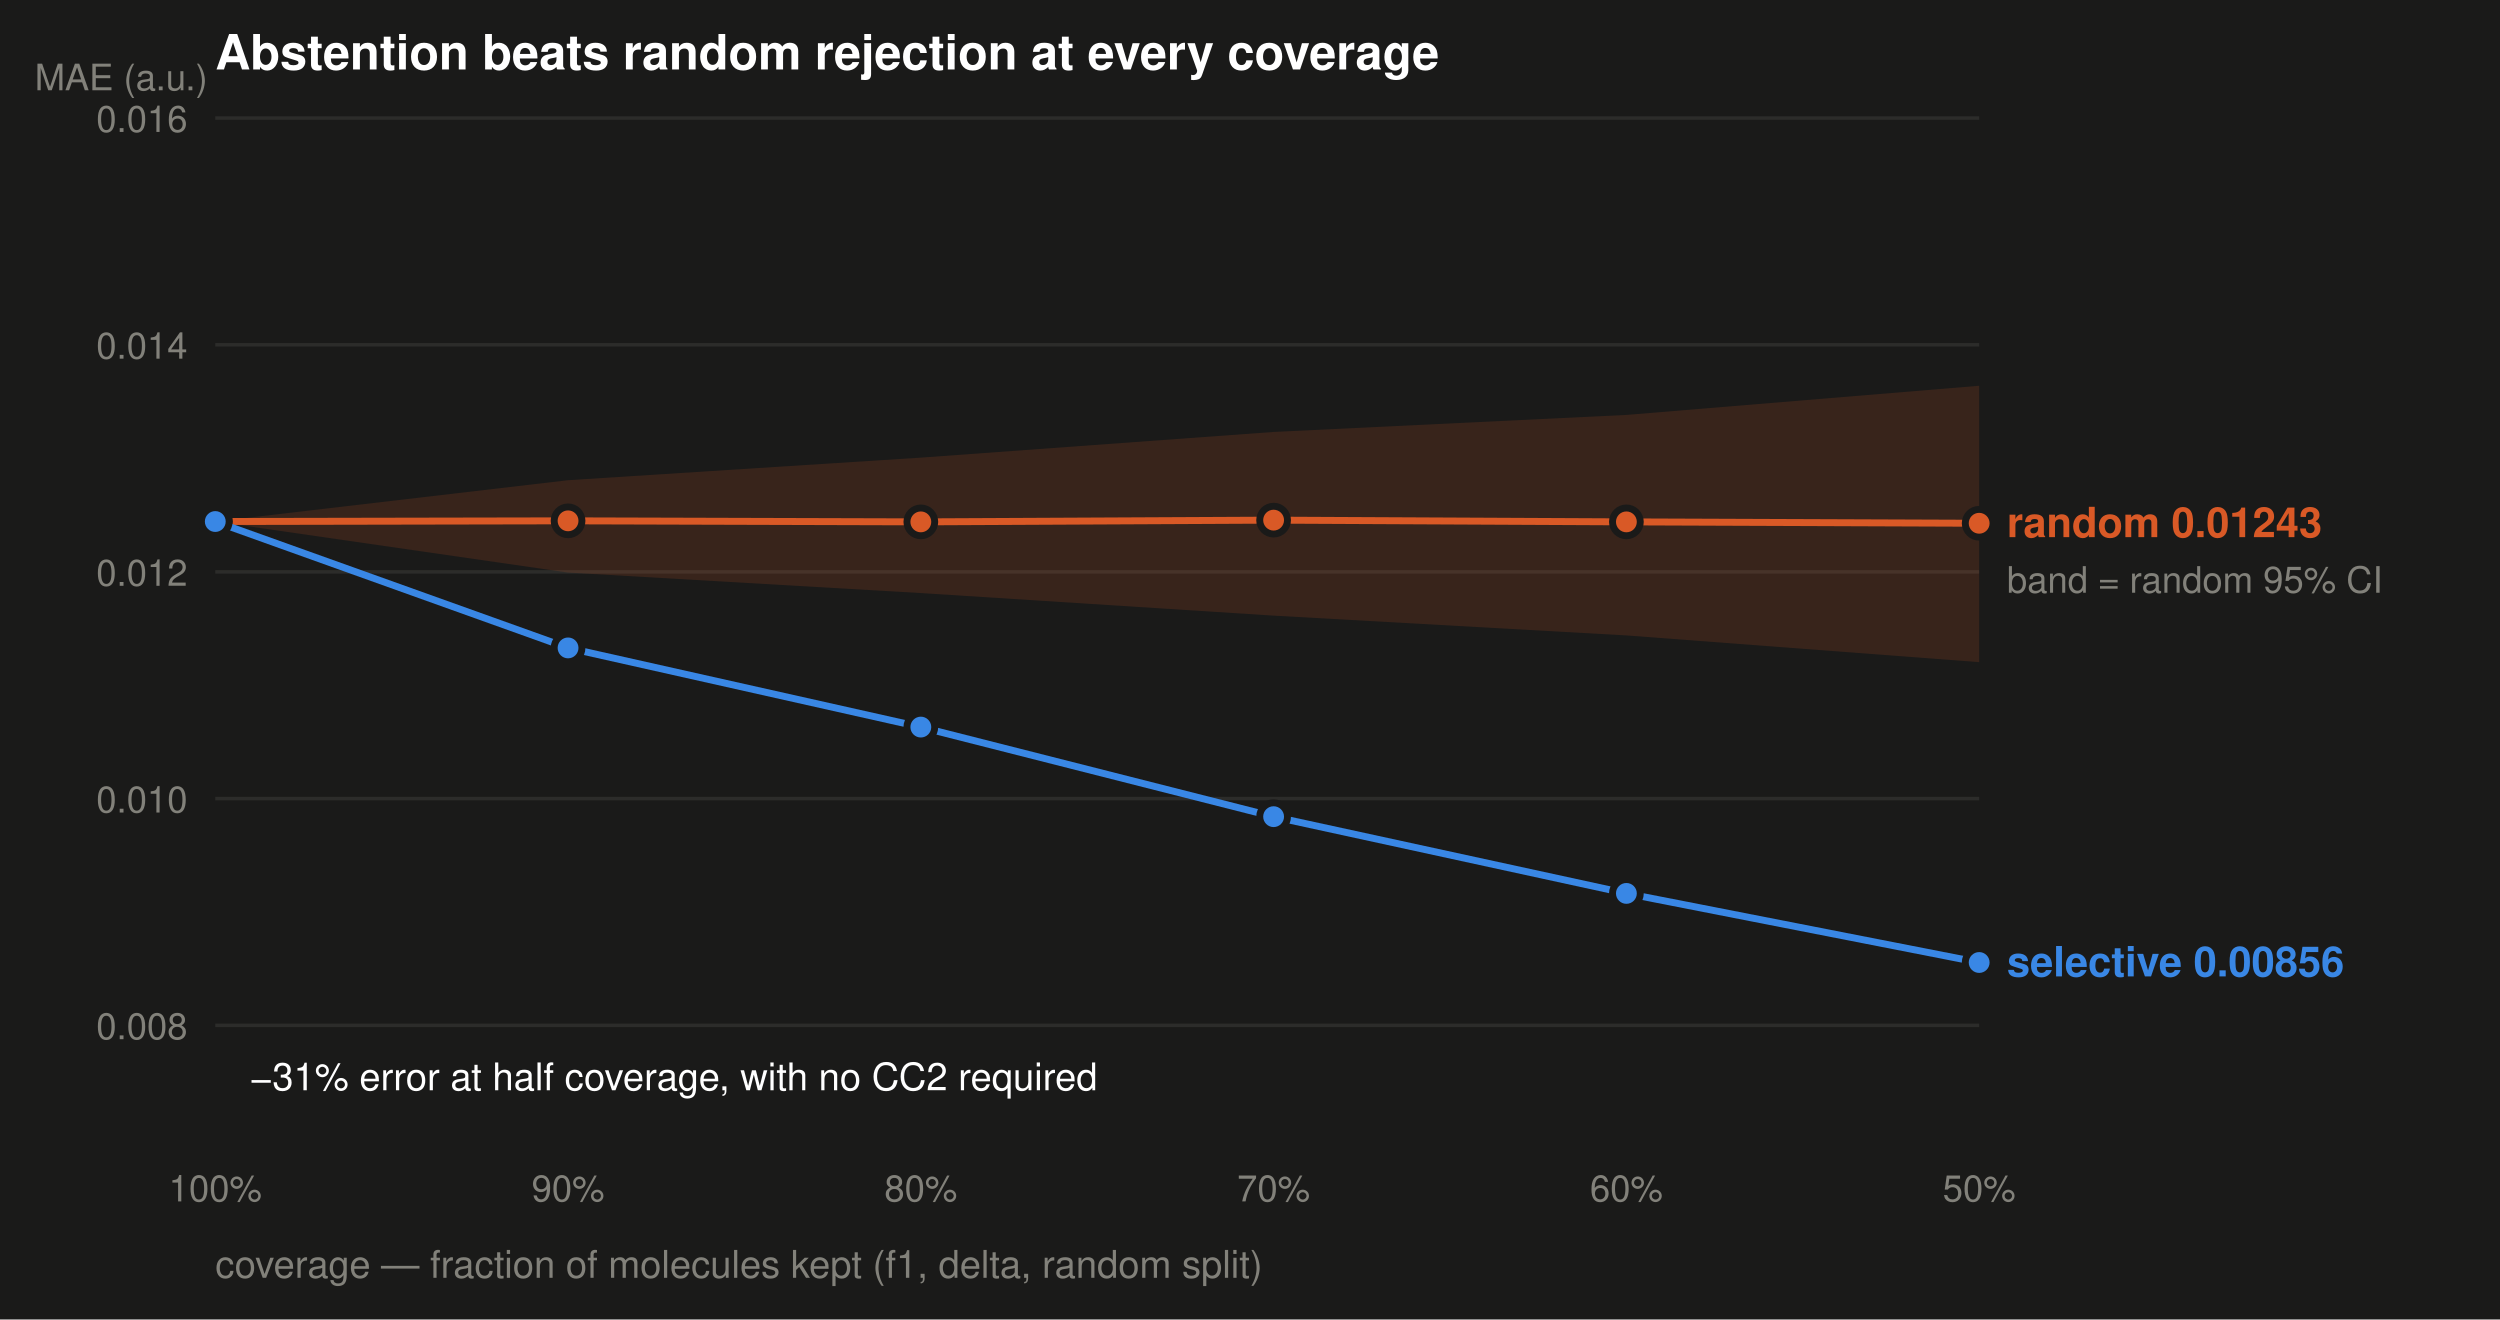
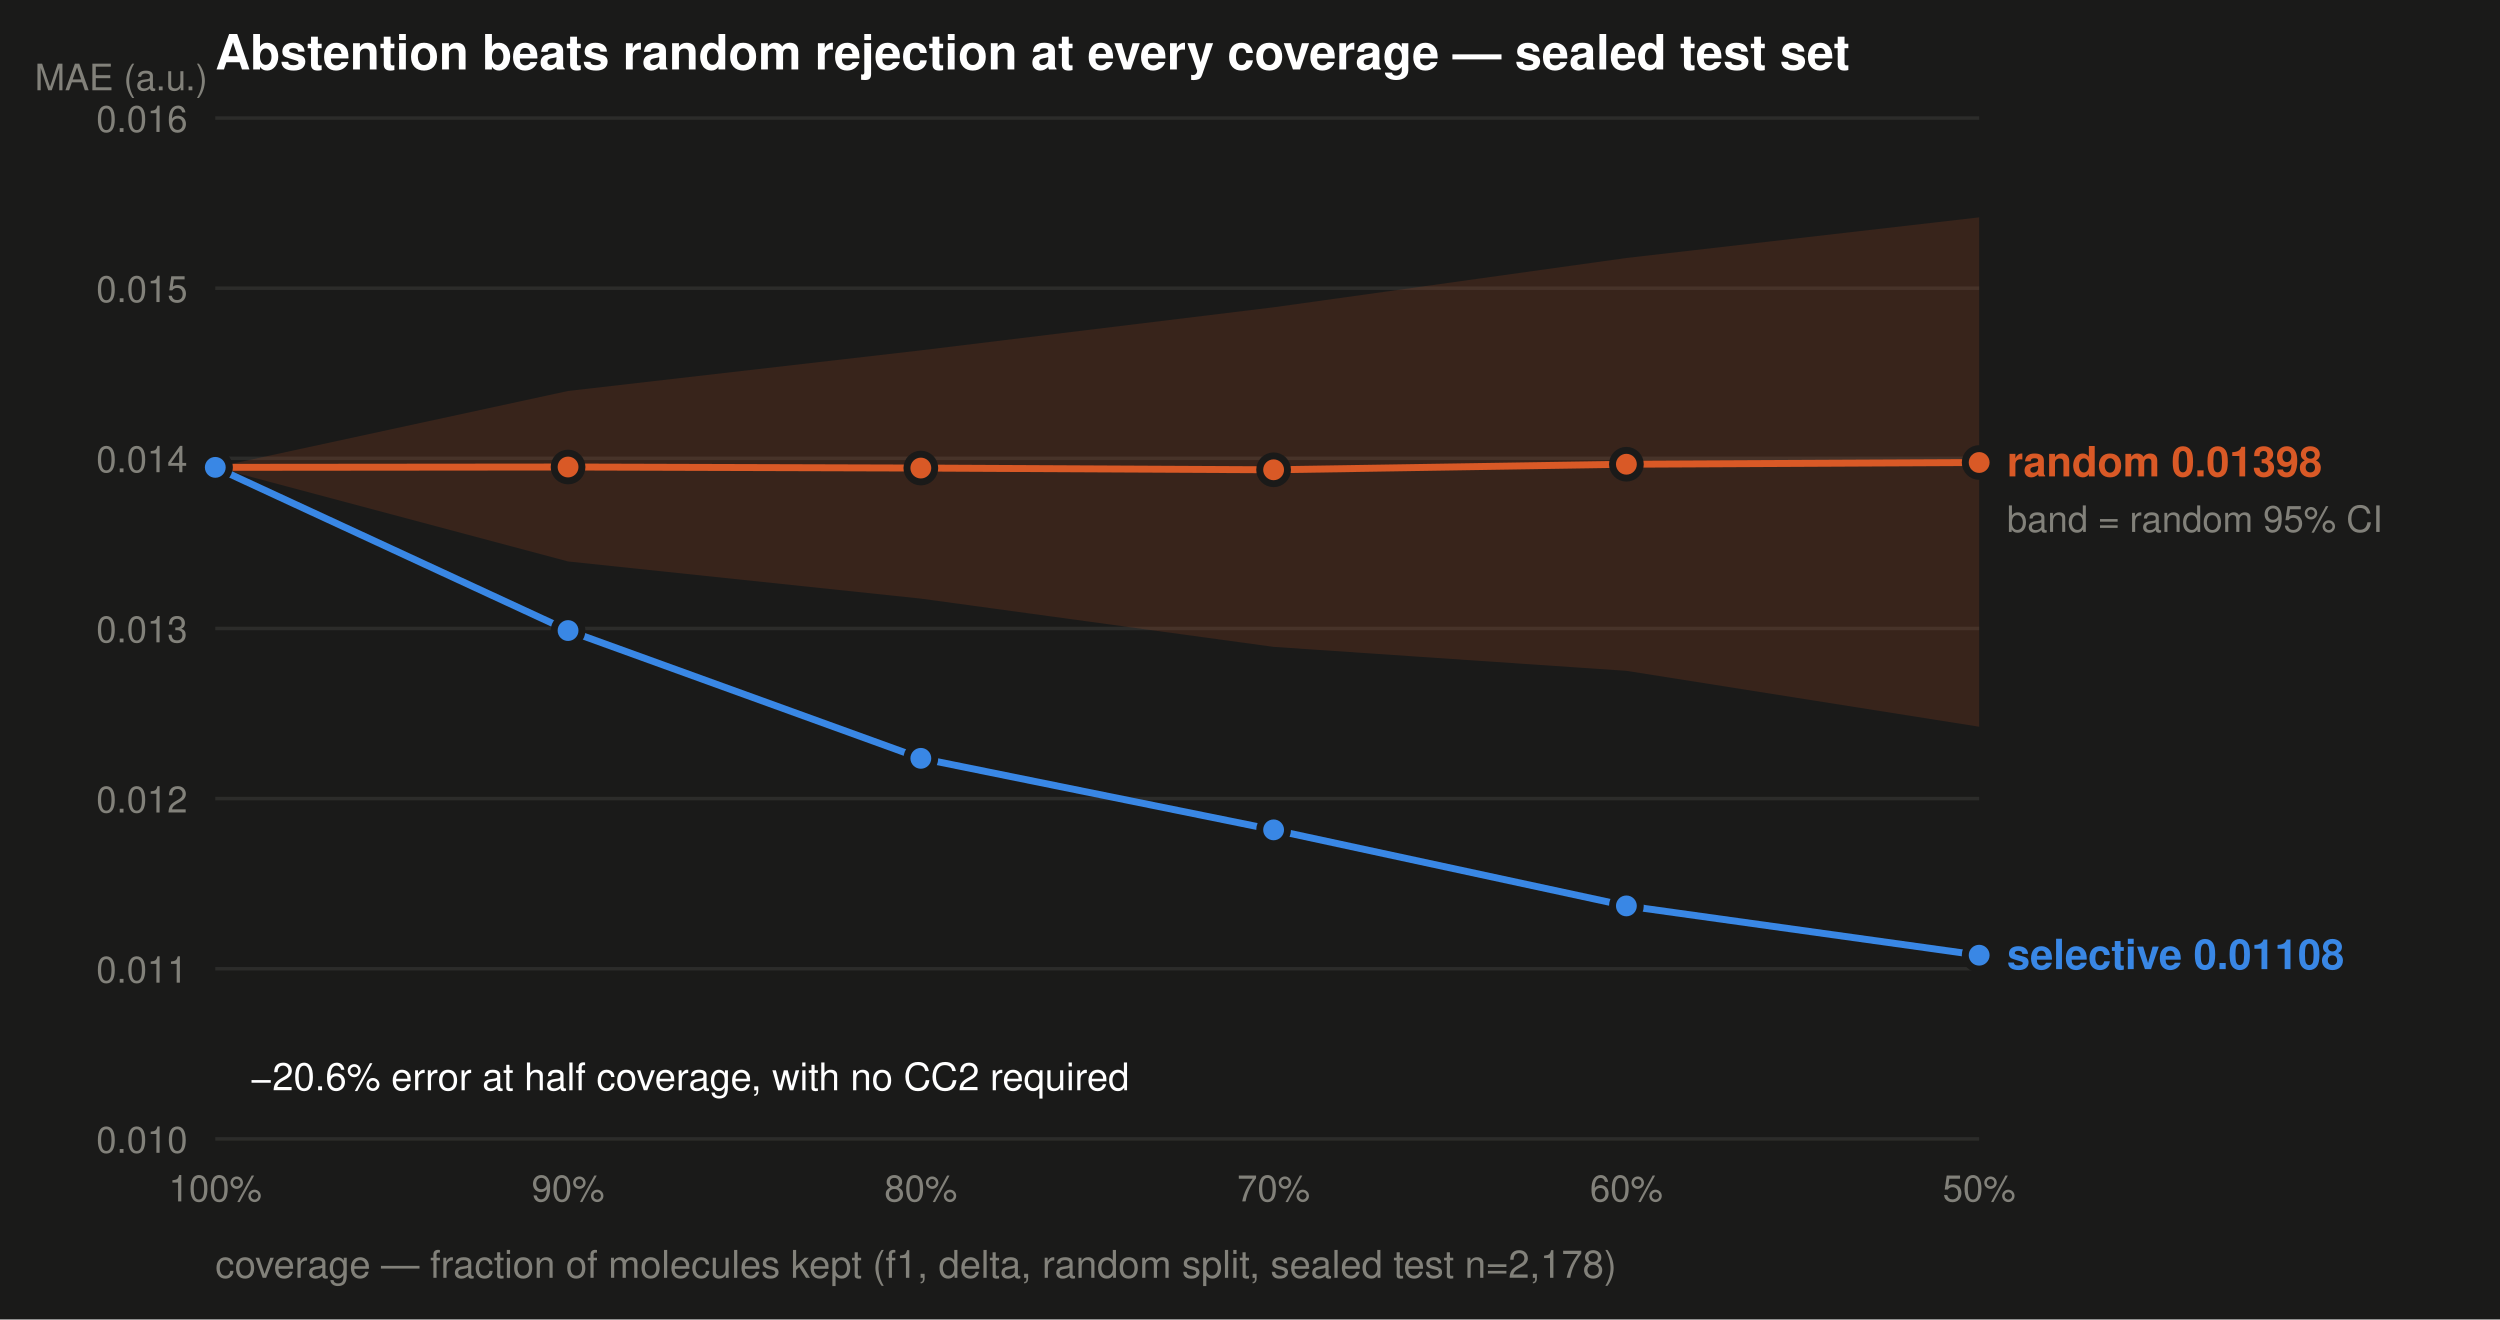
<svg xmlns="http://www.w3.org/2000/svg" viewBox="0 0 720 380" width="720" height="380" font-family="-apple-system,BlinkMacSystemFont,Segoe UI,Helvetica,Arial,sans-serif">
  <rect width="720" height="380" fill="#1a1a19" />
-   <text x="62" y="20" font-size="14" font-weight="600" fill="#ffffff">Abstention beats random rejection at every coverage</text>
-   <text x="62" y="368" font-size="11" fill="#82817a">coverage — fraction of molecules kept (f1, delta, random split)</text>
-   <line x1="62" y1="295.3" x2="570" y2="295.3" stroke="#2c2c2a" stroke-width="1" />
-   <text x="54" y="299.3" font-size="10.5" text-anchor="end" fill="#82817a">0.008</text>
+   <text x="62" y="20" font-size="14" font-weight="600" fill="#ffffff">Abstention beats random rejection at every coverage — sealed test set</text>
+   <text x="62" y="368" font-size="11" fill="#82817a">coverage — fraction of molecules kept (f1, delta, random split, sealed test n=2,178)</text>
+   <line x1="62" y1="328.0" x2="570" y2="328.0" stroke="#2c2c2a" stroke-width="1" />
+   <text x="54" y="332.0" font-size="10.5" text-anchor="end" fill="#82817a">0.010</text>
+   <line x1="62" y1="279.0" x2="570" y2="279.0" stroke="#2c2c2a" stroke-width="1" />
+   <text x="54" y="283.0" font-size="10.5" text-anchor="end" fill="#82817a">0.011</text>
  <line x1="62" y1="230.0" x2="570" y2="230.0" stroke="#2c2c2a" stroke-width="1" />
-   <text x="54" y="234.0" font-size="10.5" text-anchor="end" fill="#82817a">0.010</text>
-   <line x1="62" y1="164.7" x2="570" y2="164.7" stroke="#2c2c2a" stroke-width="1" />
-   <text x="54" y="168.7" font-size="10.5" text-anchor="end" fill="#82817a">0.012</text>
-   <line x1="62" y1="99.3" x2="570" y2="99.3" stroke="#2c2c2a" stroke-width="1" />
-   <text x="54" y="103.3" font-size="10.5" text-anchor="end" fill="#82817a">0.014</text>
+   <text x="54" y="234.0" font-size="10.5" text-anchor="end" fill="#82817a">0.012</text>
+   <line x1="62" y1="181.0" x2="570" y2="181.0" stroke="#2c2c2a" stroke-width="1" />
+   <text x="54" y="185.0" font-size="10.5" text-anchor="end" fill="#82817a">0.013</text>
+   <line x1="62" y1="132.0" x2="570" y2="132.0" stroke="#2c2c2a" stroke-width="1" />
+   <text x="54" y="136.0" font-size="10.5" text-anchor="end" fill="#82817a">0.014</text>
+   <line x1="62" y1="83.0" x2="570" y2="83.0" stroke="#2c2c2a" stroke-width="1" />
+   <text x="54" y="87.0" font-size="10.5" text-anchor="end" fill="#82817a">0.015</text>
  <line x1="62" y1="34.0" x2="570" y2="34.0" stroke="#2c2c2a" stroke-width="1" />
  <text x="54" y="38.0" font-size="10.5" text-anchor="end" fill="#82817a">0.016</text>
  <text x="10" y="26" font-size="10.5" fill="#82817a">MAE (a.u.)</text>
  <text x="62.0" y="346" font-size="10.5" text-anchor="middle" fill="#82817a">100%</text>
  <text x="163.6" y="346" font-size="10.5" text-anchor="middle" fill="#82817a">90%</text>
  <text x="265.2" y="346" font-size="10.5" text-anchor="middle" fill="#82817a">80%</text>
  <text x="366.8" y="346" font-size="10.5" text-anchor="middle" fill="#82817a">70%</text>
  <text x="468.4" y="346" font-size="10.5" text-anchor="middle" fill="#82817a">60%</text>
  <text x="570.0" y="346" font-size="10.5" text-anchor="middle" fill="#82817a">50%</text>
-   <polygon points="62.0,150.2 163.6,138.3 265.2,131.8 366.8,124.4 468.4,119.5 570.0,111.1 570.0,190.7 468.4,183.0 366.8,177.3 265.2,170.8 163.6,164.9 62.0,150.2" fill="#d95926" opacity="0.16" />
-   <polyline points="62.0,150.2 163.6,150.0 265.2,150.3 366.8,149.8 468.4,150.3 570.0,150.7" fill="none" stroke="#d95926" stroke-width="2" stroke-linejoin="round" stroke-linecap="round" />
-   <circle cx="62.0" cy="150.2" r="4" fill="#d95926" stroke="#1a1a19" stroke-width="2" />
-   <circle cx="163.6" cy="150.0" r="4" fill="#d95926" stroke="#1a1a19" stroke-width="2" />
-   <circle cx="265.2" cy="150.3" r="4" fill="#d95926" stroke="#1a1a19" stroke-width="2" />
-   <circle cx="366.8" cy="149.8" r="4" fill="#d95926" stroke="#1a1a19" stroke-width="2" />
-   <circle cx="468.4" cy="150.3" r="4" fill="#d95926" stroke="#1a1a19" stroke-width="2" />
-   <circle cx="570.0" cy="150.7" r="4" fill="#d95926" stroke="#1a1a19" stroke-width="2" />
-   <text x="578" y="154.7" font-size="12" font-weight="600" fill="#d95926">random 0.01243</text>
-   <polyline points="62.0,150.2 163.6,186.6 265.2,209.4 366.8,235.2 468.4,257.3 570.0,277.2" fill="none" stroke="#3987e5" stroke-width="2" stroke-linejoin="round" stroke-linecap="round" />
-   <circle cx="62.0" cy="150.2" r="4" fill="#3987e5" stroke="#1a1a19" stroke-width="2" />
-   <circle cx="163.6" cy="186.6" r="4" fill="#3987e5" stroke="#1a1a19" stroke-width="2" />
-   <circle cx="265.2" cy="209.4" r="4" fill="#3987e5" stroke="#1a1a19" stroke-width="2" />
-   <circle cx="366.8" cy="235.2" r="4" fill="#3987e5" stroke="#1a1a19" stroke-width="2" />
-   <circle cx="468.4" cy="257.3" r="4" fill="#3987e5" stroke="#1a1a19" stroke-width="2" />
-   <circle cx="570.0" cy="277.2" r="4" fill="#3987e5" stroke="#1a1a19" stroke-width="2" />
-   <text x="578" y="281.2" font-size="12" font-weight="600" fill="#3987e5">selective 0.00856</text>
-   <text x="578" y="170.7" font-size="10.5" fill="#82817a">band = random 95% CI</text>
-   <text x="72" y="314" font-size="11" fill="#ffffff">−31% error at half coverage, with no CC2 required</text>
+   <polygon points="62.0,134.6 163.6,112.6 265.2,100.9 366.8,88.5 468.4,74.3 570.0,62.6 570.0,209.3 468.4,193.2 366.8,186.3 265.2,172.4 163.6,161.7 62.0,134.6" fill="#d95926" opacity="0.16" />
+   <polyline points="62.0,134.6 163.6,134.5 265.2,134.8 366.8,135.3 468.4,133.7 570.0,133.2" fill="none" stroke="#d95926" stroke-width="2" stroke-linejoin="round" stroke-linecap="round" />
+   <circle cx="62.0" cy="134.6" r="4" fill="#d95926" stroke="#1a1a19" stroke-width="2" />
+   <circle cx="163.6" cy="134.5" r="4" fill="#d95926" stroke="#1a1a19" stroke-width="2" />
+   <circle cx="265.2" cy="134.8" r="4" fill="#d95926" stroke="#1a1a19" stroke-width="2" />
+   <circle cx="366.8" cy="135.3" r="4" fill="#d95926" stroke="#1a1a19" stroke-width="2" />
+   <circle cx="468.4" cy="133.7" r="4" fill="#d95926" stroke="#1a1a19" stroke-width="2" />
+   <circle cx="570.0" cy="133.2" r="4" fill="#d95926" stroke="#1a1a19" stroke-width="2" />
+   <text x="578" y="137.2" font-size="12" font-weight="600" fill="#d95926">random 0.01398</text>
+   <polyline points="62.0,134.6 163.6,181.6 265.2,218.4 366.8,239.0 468.4,260.9 570.0,275.1" fill="none" stroke="#3987e5" stroke-width="2" stroke-linejoin="round" stroke-linecap="round" />
+   <circle cx="62.0" cy="134.6" r="4" fill="#3987e5" stroke="#1a1a19" stroke-width="2" />
+   <circle cx="163.6" cy="181.6" r="4" fill="#3987e5" stroke="#1a1a19" stroke-width="2" />
+   <circle cx="265.2" cy="218.4" r="4" fill="#3987e5" stroke="#1a1a19" stroke-width="2" />
+   <circle cx="366.8" cy="239.0" r="4" fill="#3987e5" stroke="#1a1a19" stroke-width="2" />
+   <circle cx="468.4" cy="260.9" r="4" fill="#3987e5" stroke="#1a1a19" stroke-width="2" />
+   <circle cx="570.0" cy="275.1" r="4" fill="#3987e5" stroke="#1a1a19" stroke-width="2" />
+   <text x="578" y="279.1" font-size="12" font-weight="600" fill="#3987e5">selective 0.01108</text>
+   <text x="578" y="153.2" font-size="10.5" fill="#82817a">band = random 95% CI</text>
+   <text x="72" y="314" font-size="11" fill="#ffffff">−20.6% error at half coverage, with no CC2 required</text>
</svg>
